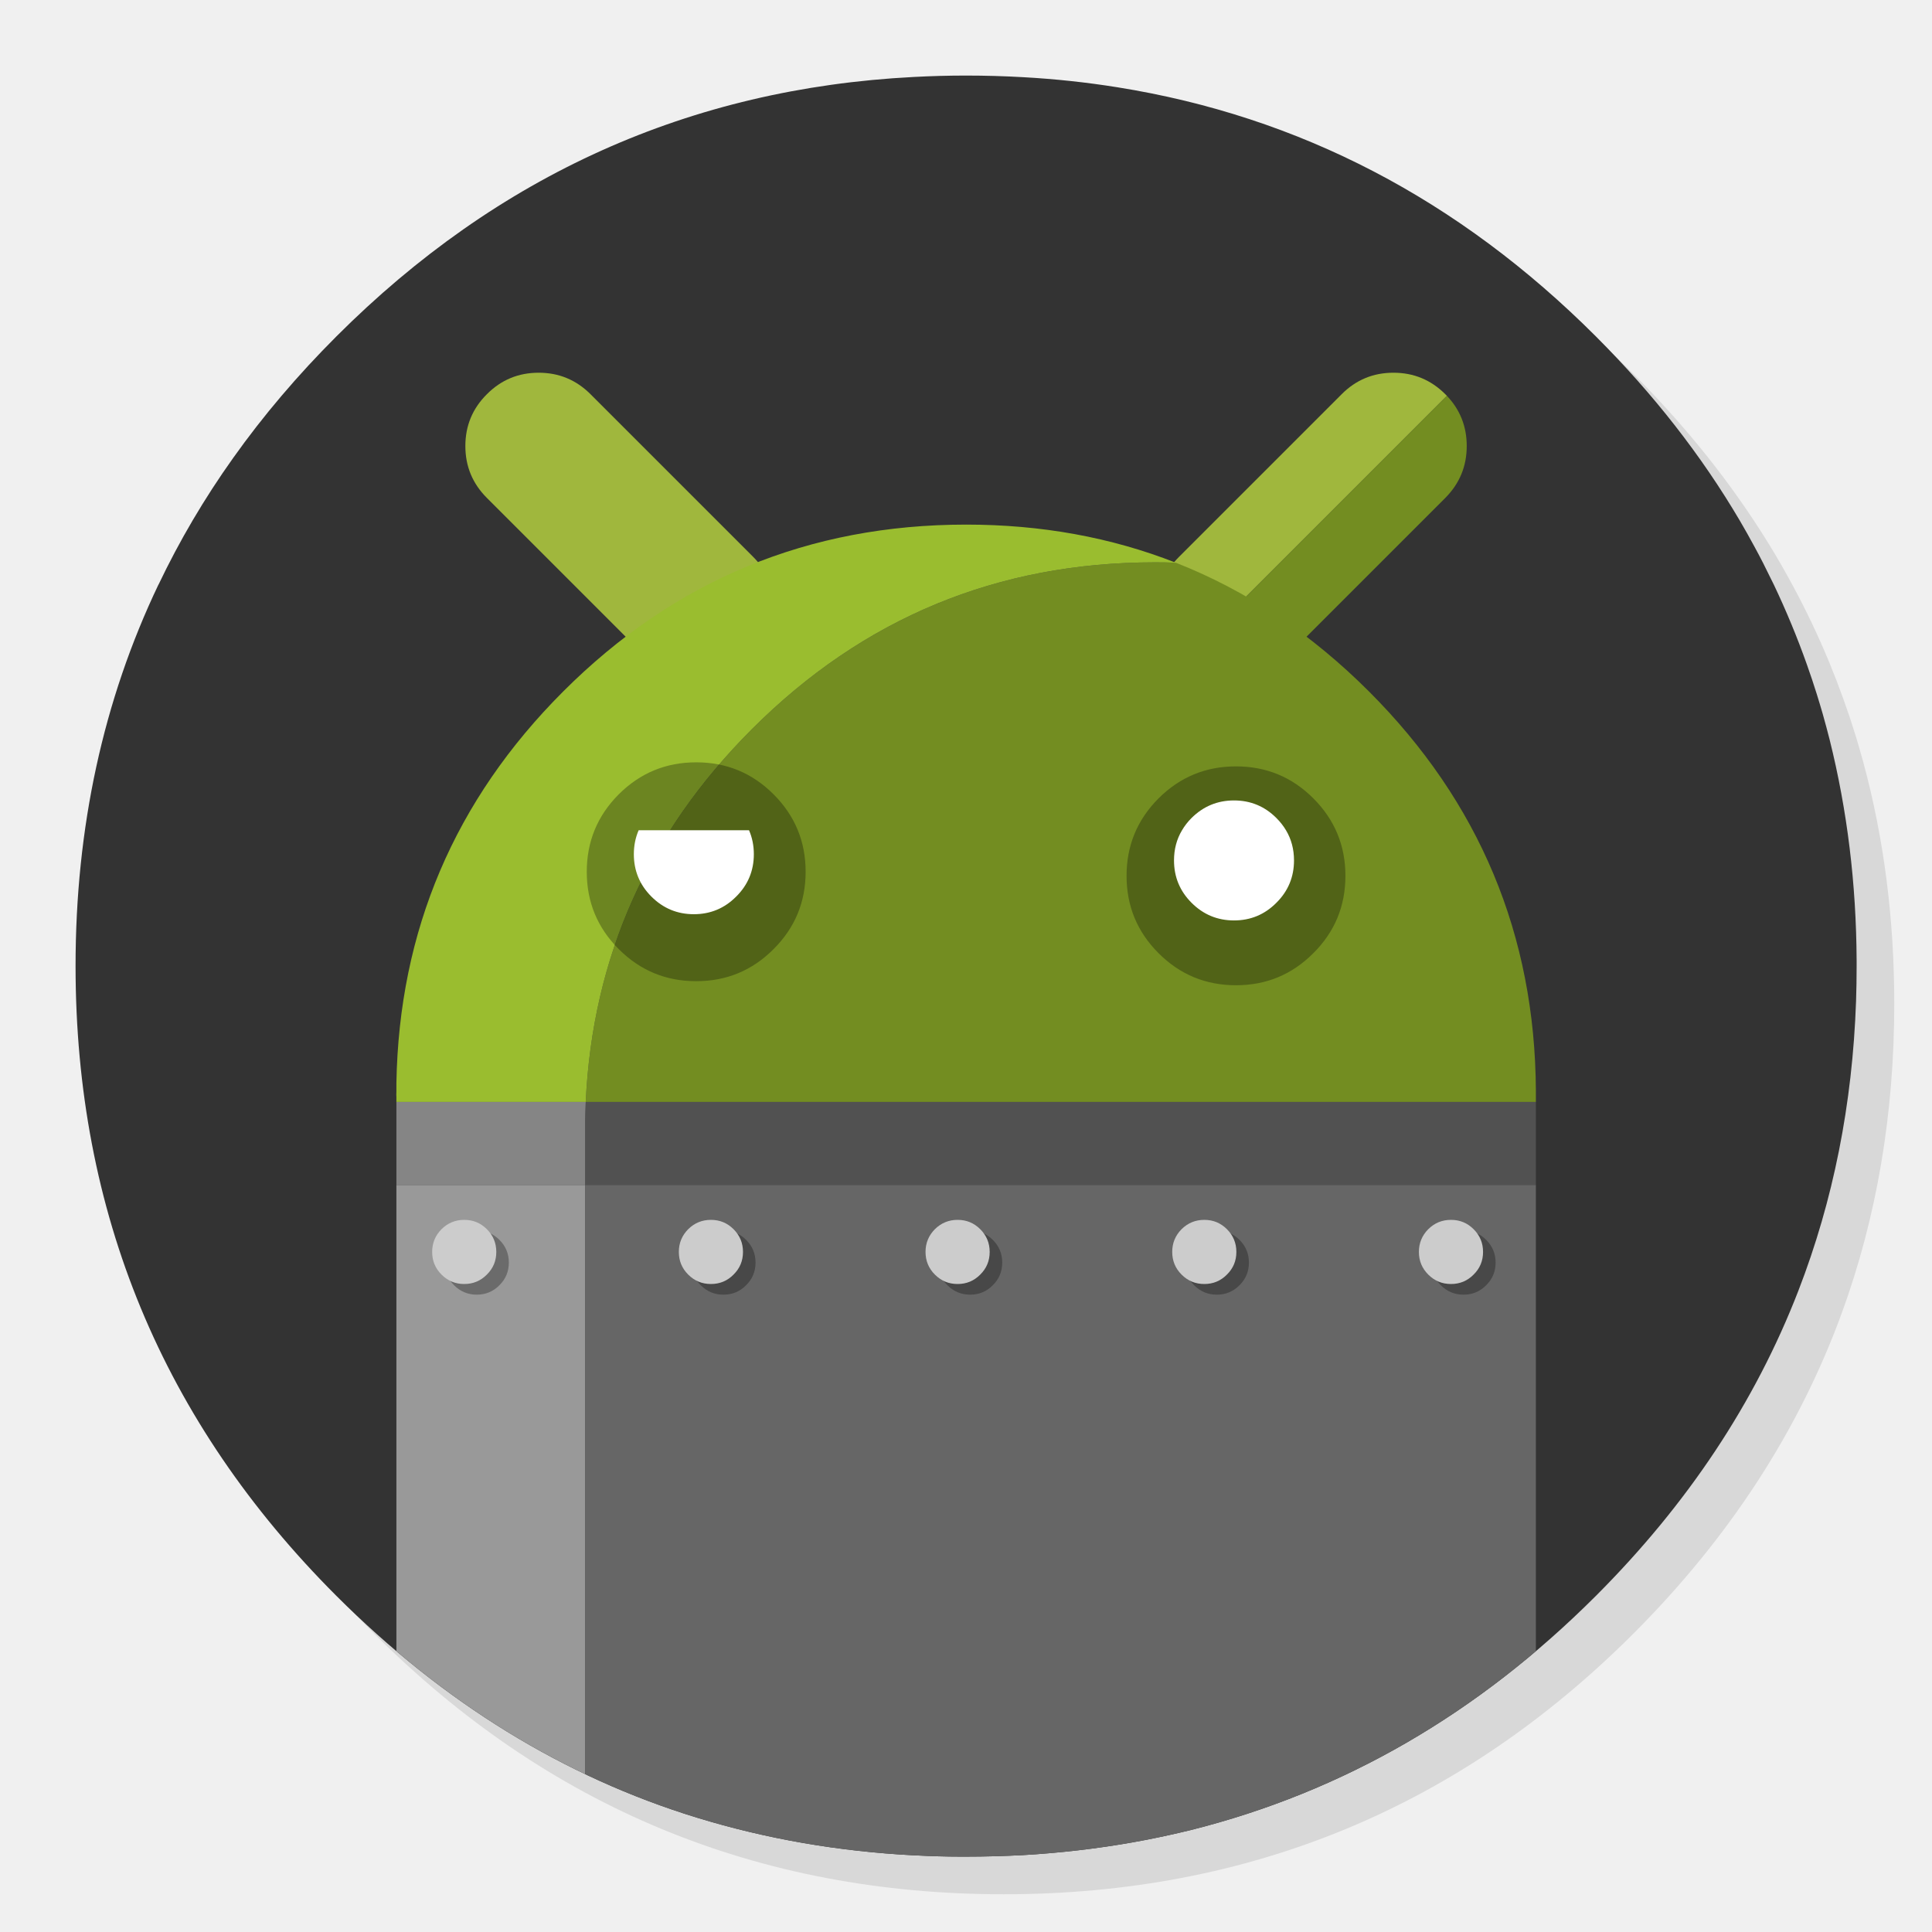
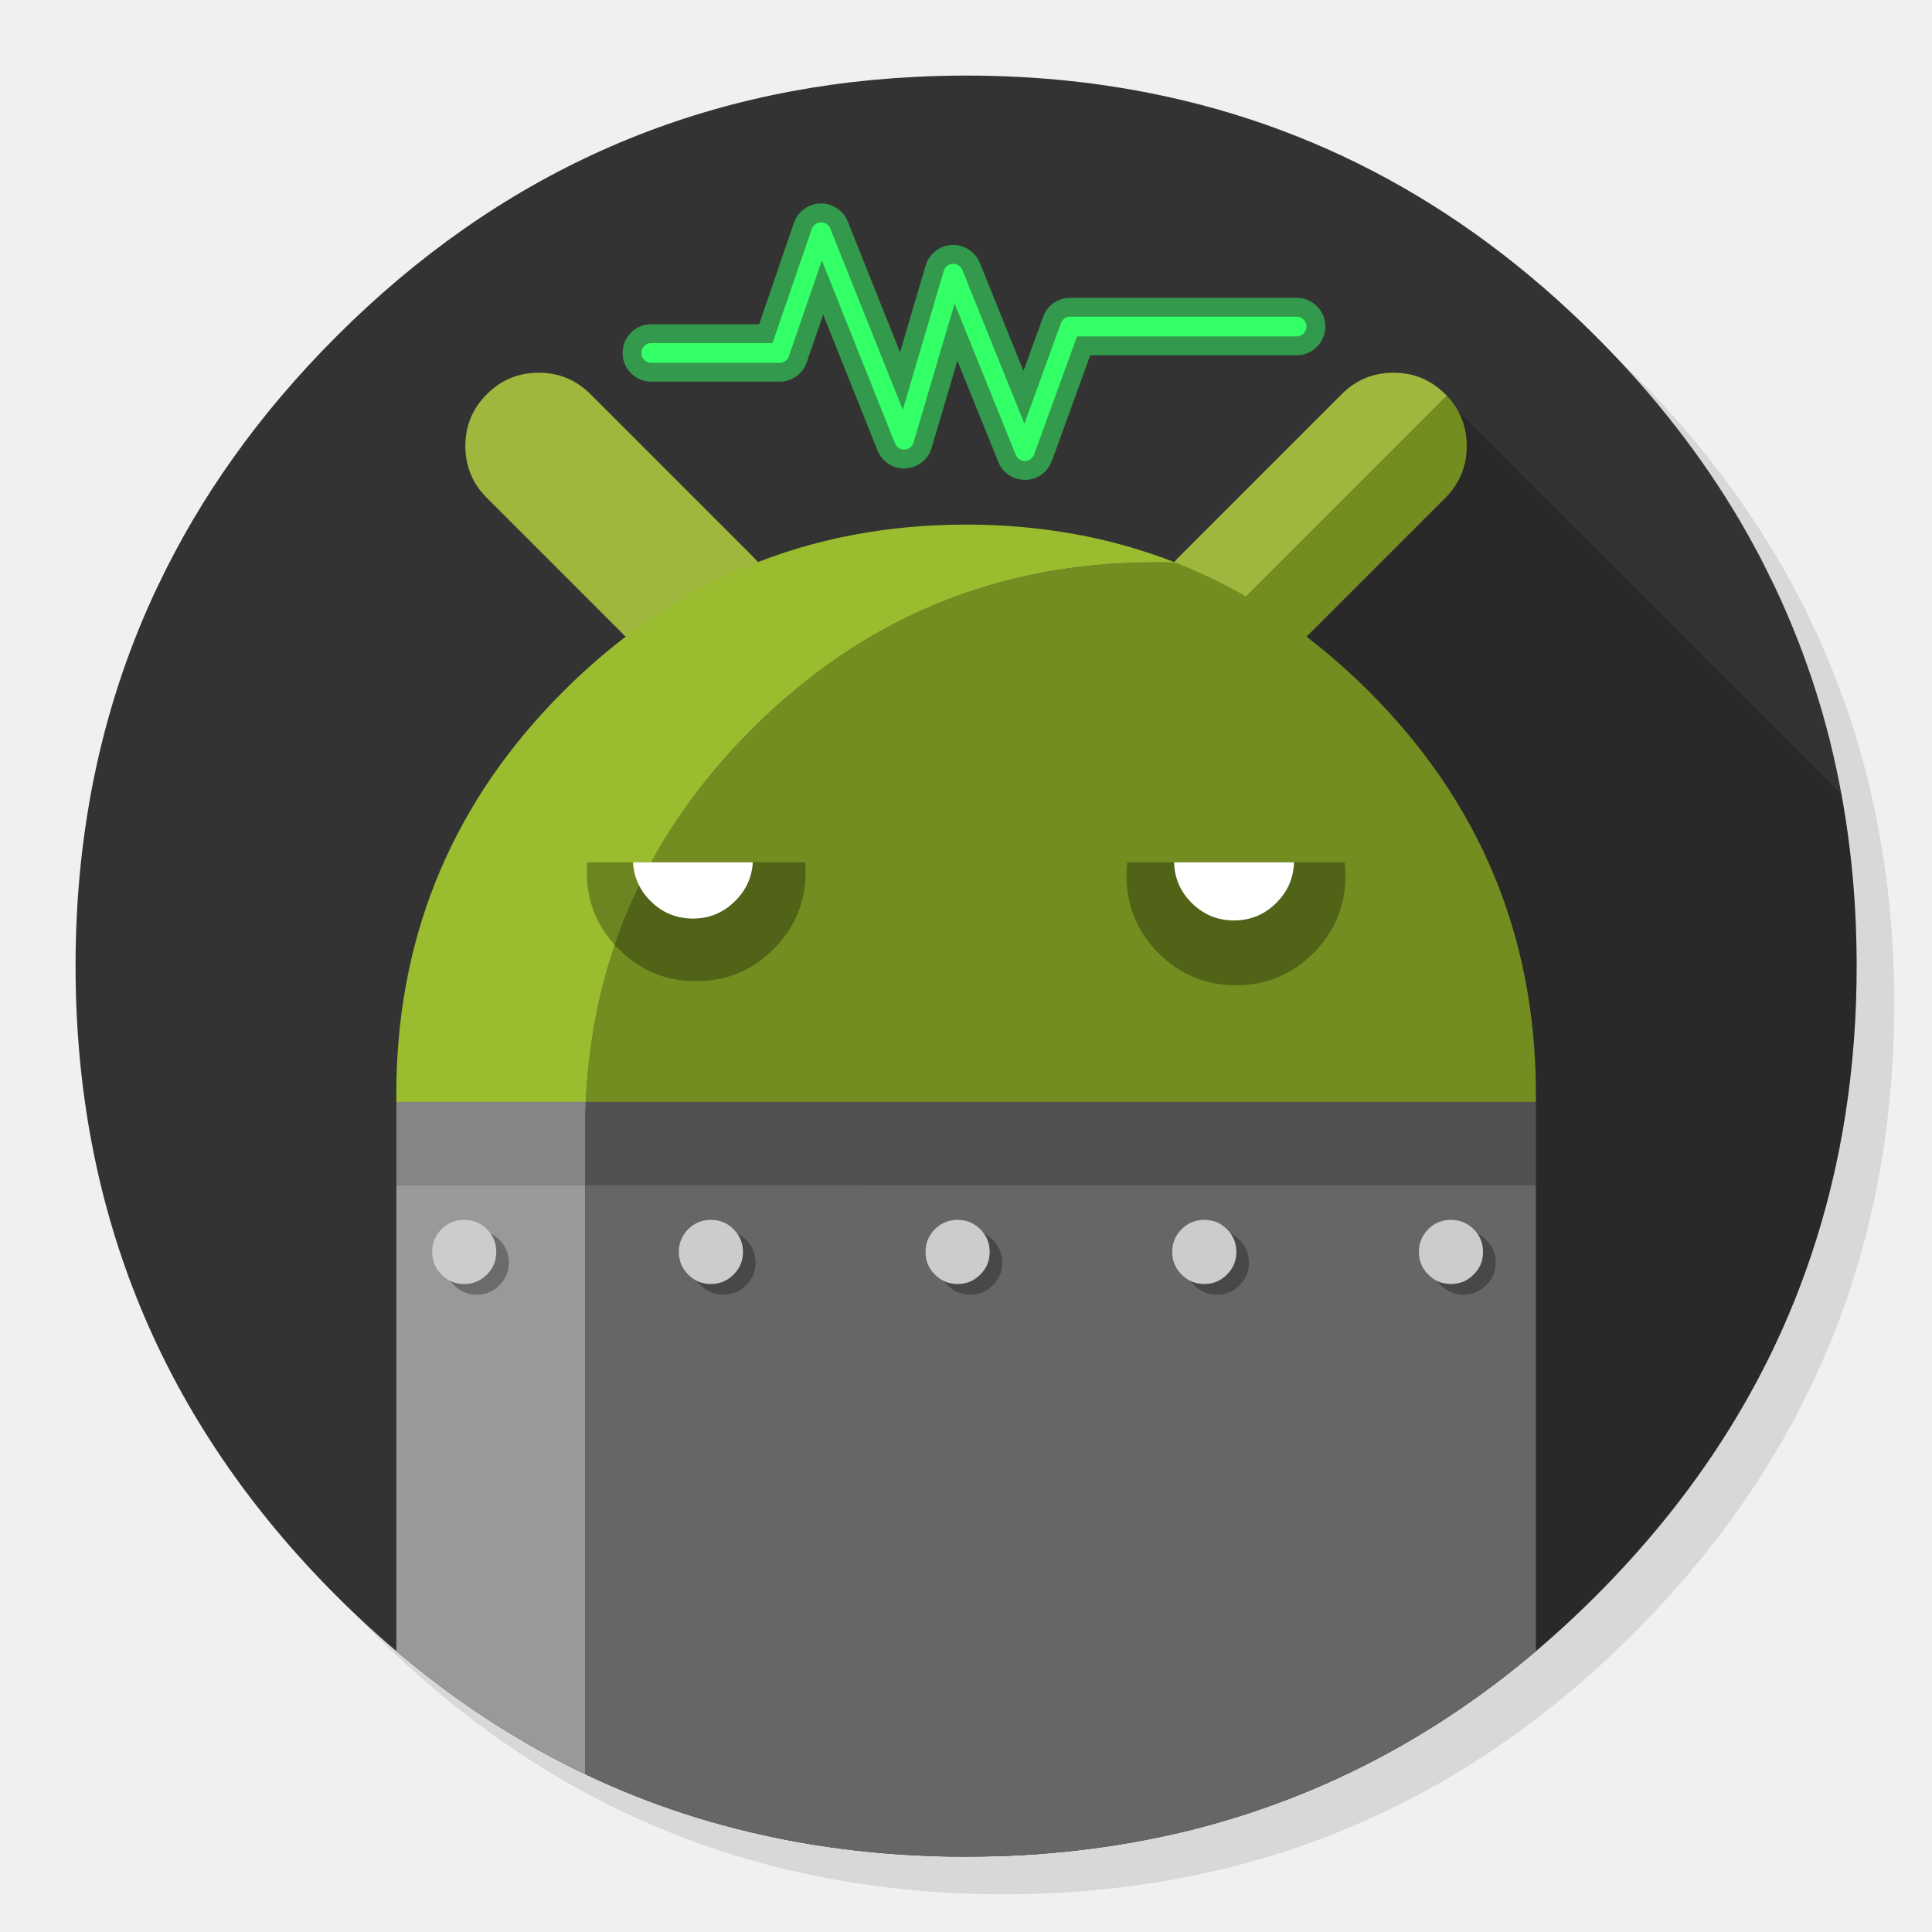
<svg xmlns="http://www.w3.org/2000/svg" id="Android-File-Transfer" image-rendering="optimizeSpeed" baseProfile="basic" version="1.1" style="background-color:#ffffff" x="0px" y="0px" width="1024px" height="1024px" viewBox="0 0 1024 1024" enable-background="new 0 0 1024 1024">
  <defs transform="matrix(1 0 0 1 0 0) " />
  <g id="shadow">
    <g id="shape">
      <path id="path" fill="#000000" fill-opacity="0.098" d="M969.65,351.3 Q961.05,330.45 950.25,310.45 C946.2,302.9 941.9,295.4 937.35,288.05 917.8,256.35 893.95,226.4 865.8,198.25 773.65,106.1 662.35,60 532,60 401.65,60 290.4,106.1 198.25,198.25 106.1,290.4 60,401.65 60,532 60,662.35 106.1,773.65 198.25,865.8 290.4,957.95 401.65,1004 532,1004 662.35,1004 773.65,957.95 865.8,865.8 916.55,815 953.35,758.4 976.15,696.05 994.7,645.2 1004,590.55 1004,532 1004,487.1 998.55,444.45 987.6,404.05 986.35,399.5 985.05,394.95 983.7,390.45 979.6,377.15 974.9,364.1 969.65,351.3z" />
    </g>
  </g>
  <g id="bg">
    <g id="shape2">
      <path id="path1" fill="#333333" fill-opacity="1" d="M929.85,289.65 C927.5,285.3 924.9,280.65 922.2,276.05 901.9,241.55 876.4,208.85 845.85,178.3 773.25,105.7 688.7,61.65 592.2,46.25 575.95,43.65 559.4,41.85 542.15,40.9 532.45,40.35 522.3,40.05 512.05,40.05 502.7,40.05 493.45,40.3 484.15,40.8 365.8,46.9 263.85,92.75 178.3,178.3 157.8,198.8 139.55,220.25 123.6,242.7 108.25,264.25 95.05,286.7 84,309.9 L83.975,309.875 Q40.05,401.873 40.05,512.05 C40.05,642.4 86.15,753.7 178.3,845.85 235,902.5 298.85,941.75 369.4,963.4 406.15,974.65 444.2,981.25 484.15,983.35 484.3,983.35 484.4,983.35 484.55,983.35 493.05,983.8 501.15,984.05 509.05,984.05 510.25,984.05 511.15,984.05 512.05,984.05 522.35,984.05 532.55,983.75 542.15,983.25 544.65,983.1 546.9,982.95 549.1,982.8 569.3,981.35 589,978.75 607.8,975.1 615.75,973.55 623.6,971.8 631.2,969.95 712,949.65 783.35,908.35 845.85,845.85 894.45,797.25 930.25,743.35 953.2,684.05 971.65,636.4 981.85,585.25 983.75,530.55 983.95,524.5 984.05,518.3 984.05,512.05 984.05,511.4 984.05,510.7 984.05,510.05 984.05,509.7 984.05,509.4 984.05,509.05 983.85,468.4 979.1,429.55 969.75,392.05 968.65,387.7 967.4,383.05 966.1,378.45 965.1,375.05 964.1,371.6 962.95,367.95 961.35,362.8 959.55,357.45 957.65,352.1 952.6,337.85 946.8,323.85 940.2,309.95 938.35,306.15 936.45,302.3 934.5,298.45 933.05,295.6 931.55,292.75 929.85,289.65z" />
    </g>
  </g>
+   <g id="bg1">
+     <g id="shape4">
+       <path id="path2" fill="#000000" fill-opacity="0.2" d="M984.05,510.05 C984.05,509.7 984.05,509.4 984.05,509.05 983.9,478.9 981.25,449.7 976.05,421.05 L976.025,421.025 L766.05,211.05 250.375,905.875 L250.4,905.9 C287.85,931.4 327.45,950.5 369.4,963.4 406.15,974.65 444.2,981.25 484.15,983.35 484.3,983.35 484.4,983.35 484.55,983.35 493.05,983.8 501.15,984.05 509.05,984.05 Q510.55,984.05 512.05,984.05 C522.35,984.05 532.55,983.75 542.15,983.25 544.65,983.1 546.9,982.95 549.1,982.8 569.3,981.35 589,978.75 607.8,975.1 615.75,973.55 623.6,971.8 631.2,969.95 712,949.65 783.35,908.35 845.85,845.85 894.45,797.25 930.25,743.35 953.2,684.05 971.65,636.4 981.85,585.25 983.75,530.55 983.95,524.5 984.05,518.3 984.05,512.05 984.05,511.4 984.05,510.7 984.05,510.05z" />
+     </g>
+   </g>
  <g id="Calque.__2015">
    <g id="Symbole.__2038_1" overflow="visible">
-       <g id="Calque.__2022">
-         <g id="shape48">
-           <path id="path37" fill="#A0B73D" fill-opacity="1" d="M738.55,197.55 Q722.45,197.55 711.1,208.95 L625,295.05 C617.4,302.6 613.6,311.75 613.6,322.5 613.6,333.25 617.4,342.4 625,350 625.3,350.3 625.6,350.6 625.85,350.85 L766.9,209.8 C766.65,209.55 766.35,209.25 766.05,208.95 758.45,201.35 749.3,197.55 738.55,197.55z M246.65,236.4 C246.65,247.15 250.45,256.3 258.05,263.9 L344.15,350 C351.7,357.55 360.85,361.35 371.6,361.35 382.35,361.35 391.5,357.55 399.1,350 406.65,342.4 410.45,333.25 410.45,322.5 410.45,311.75 406.65,302.6 399.1,295.05 L313,208.95 C305.4,201.35 296.25,197.55 285.5,197.55 274.75,197.55 265.6,201.35 258.05,208.95 250.45,216.5 246.65,225.65 246.65,236.4z" />
-           <path id="path38" fill="#738D21" fill-opacity="1" d="M766.05,263.9 C773.6,256.3 777.4,247.15 777.4,236.4 777.4,226.05 773.9,217.2 766.9,209.8 L625.85,350.85 C633.25,357.85 642.1,361.35 652.45,361.35 663.2,361.35 672.35,357.55 679.95,350 L766.05,263.9z" />
+       <g id="Calque.__2024">
+         <g id="shape54">
+           <path id="path40" fill="#A0B73D" fill-opacity="1" d="M738.55,197.55 Q722.45,197.55 711.1,208.95 L625,295.05 C617.4,302.6 613.6,311.75 613.6,322.5 613.6,333.25 617.4,342.4 625,350 625.3,350.3 625.6,350.6 625.85,350.85 L766.9,209.8 C766.65,209.55 766.35,209.25 766.05,208.95 758.45,201.35 749.3,197.55 738.55,197.55z M246.65,236.4 C246.65,247.15 250.45,256.3 258.05,263.9 L344.15,350 C351.7,357.55 360.85,361.35 371.6,361.35 382.35,361.35 391.5,357.55 399.1,350 406.65,342.4 410.45,333.25 410.45,322.5 410.45,311.75 406.65,302.6 399.1,295.05 L313,208.95 C305.4,201.35 296.25,197.55 285.5,197.55 274.75,197.55 265.6,201.35 258.05,208.95 250.45,216.5 246.65,225.65 246.65,236.4z" />
+           <path id="path41" fill="#738D21" fill-opacity="1" d="M766.05,263.9 C773.6,256.3 777.4,247.15 777.4,236.4 777.4,226.05 773.9,217.2 766.9,209.8 L625.85,350.85 C633.25,357.85 642.1,361.35 652.45,361.35 663.2,361.35 672.35,357.55 679.95,350 L766.05,263.9z" />
        </g>
      </g>
    </g>
  </g>
-   <mask id="bg1">
+   <mask id="bg2">
    <g id="g">
-       <g id="shape12">
-         <path id="path8" fill="#FFFFFF" fill-opacity="1" d="M929.85,289.65 C927.5,285.3 924.9,280.65 922.2,276.05 901.9,241.55 876.4,208.85 845.85,178.3 773.25,105.7 688.7,61.65 592.2,46.25 575.95,43.65 559.4,41.85 542.15,40.9 532.45,40.35 522.3,40.05 512.05,40.05 502.7,40.05 493.45,40.3 484.15,40.8 365.8,46.9 263.85,92.75 178.3,178.3 157.8,198.8 139.55,220.25 123.6,242.7 108.25,264.25 95.05,286.7 84,309.9 L83.975,309.875 Q40.05,401.873 40.05,512.05 C40.05,642.4 86.15,753.7 178.3,845.85 235,902.5 298.85,941.75 369.4,963.4 406.15,974.65 444.2,981.25 484.15,983.35 484.3,983.35 484.4,983.35 484.55,983.35 493.05,983.8 501.15,984.05 509.05,984.05 510.25,984.05 511.15,984.05 512.05,984.05 522.35,984.05 532.55,983.75 542.15,983.25 544.65,983.1 546.9,982.95 549.1,982.8 569.3,981.35 589,978.75 607.8,975.1 615.75,973.55 623.6,971.8 631.2,969.95 712,949.65 783.35,908.35 845.85,845.85 894.45,797.25 930.25,743.35 953.2,684.05 971.65,636.4 981.85,585.25 983.75,530.55 983.95,524.5 984.05,518.3 984.05,512.05 984.05,511.4 984.05,510.7 984.05,510.05 984.05,509.7 984.05,509.4 984.05,509.05 983.85,468.4 979.1,429.55 969.75,392.05 968.65,387.7 967.4,383.05 966.1,378.45 965.1,375.05 964.1,371.6 962.95,367.95 961.35,362.8 959.55,357.45 957.65,352.1 952.6,337.85 946.8,323.85 940.2,309.95 938.35,306.15 936.45,302.3 934.5,298.45 933.05,295.6 931.55,292.75 929.85,289.65z" />
+       <g id="shape14">
+         <path id="path9" fill="#FFFFFF" fill-opacity="1" d="M929.85,289.65 C927.5,285.3 924.9,280.65 922.2,276.05 901.9,241.55 876.4,208.85 845.85,178.3 773.25,105.7 688.7,61.65 592.2,46.25 575.95,43.65 559.4,41.85 542.15,40.9 532.45,40.35 522.3,40.05 512.05,40.05 502.7,40.05 493.45,40.3 484.15,40.8 365.8,46.9 263.85,92.75 178.3,178.3 157.8,198.8 139.55,220.25 123.6,242.7 108.25,264.25 95.05,286.7 84,309.9 L83.975,309.875 Q40.05,401.873 40.05,512.05 C40.05,642.4 86.15,753.7 178.3,845.85 235,902.5 298.85,941.75 369.4,963.4 406.15,974.65 444.2,981.25 484.15,983.35 484.3,983.35 484.4,983.35 484.55,983.35 493.05,983.8 501.15,984.05 509.05,984.05 510.25,984.05 511.15,984.05 512.05,984.05 522.35,984.05 532.55,983.75 542.15,983.25 544.65,983.1 546.9,982.95 549.1,982.8 569.3,981.35 589,978.75 607.8,975.1 615.75,973.55 623.6,971.8 631.2,969.95 712,949.65 783.35,908.35 845.85,845.85 894.45,797.25 930.25,743.35 953.2,684.05 971.65,636.4 981.85,585.25 983.75,530.55 983.95,524.5 984.05,518.3 984.05,512.05 984.05,511.4 984.05,510.7 984.05,510.05 984.05,509.7 984.05,509.4 984.05,509.05 983.85,468.4 979.1,429.55 969.75,392.05 968.65,387.7 967.4,383.05 966.1,378.45 965.1,375.05 964.1,371.6 962.95,367.95 961.35,362.8 959.55,357.45 957.65,352.1 952.6,337.85 946.8,323.85 940.2,309.95 938.35,306.15 936.45,302.3 934.5,298.45 933.05,295.6 931.55,292.75 929.85,289.65z" />
      </g>
    </g>
  </mask>
-   <g id="masked" mask="url(#bg1)">
+   <g id="masked" mask="url(#bg2)">
    <g id="Calque.__2016">
-       <g id="shape4">
-         <path id="path2" fill="#738D21" fill-opacity="1" d="M814.05,584.05 L814.05,578.05 C813.6,495.5 784.1,425 725.6,366.5 694.8,335.7 660.65,312.95 623.2,298.25 619.5,298.1 615.8,298.05 612.05,298.05 528.65,298.05 457.45,327.55 398.5,386.5 343.35,441.65 314,507.5 310.45,584.05 L814.05,584.05z" />
-         <path id="path3" fill="#515151" fill-opacity="1" d="M814.05,628.05 L814.05,584.05 310.45,584.05 C310.3,587.35 310.15,590.7 310.1,594.05 L310.1,628.05 814.05,628.05z" />
-         <path id="path4" fill="#9ABD2F" fill-opacity="1" d="M612.05,298.05 C615.8,298.05 619.5,298.1 623.2,298.25 588.95,284.8 551.9,278.05 512.05,278.05 428.65,278.05 357.45,307.55 298.5,366.5 240.95,424.05 211.5,493.2 210.1,574.05 L210.1,578.55 C210.05,579.05 210.05,579.55 210.05,580.05 210.05,580.55 210.05,581.05 210.1,581.55 L210.1,584.05 310.45,584.05 C314,507.5 343.35,441.65 398.5,386.5 457.45,327.55 528.65,298.05 612.05,298.05z" />
-         <path id="path5" fill="#858585" fill-opacity="1" d="M310.45,584.05 L210.1,584.05 210.1,628.05 310.1,628.05 310.1,594.05 C310.15,590.7 310.3,587.35 310.45,584.05z" />
-         <path id="path6" fill="#999999" fill-opacity="1" d="M310.1,628.05 L210.1,628.05 210.1,1054.05 310.1,1054.05 310.1,628.05z" />
-         <path id="path7" fill="#666666" fill-opacity="1" d="M814.05,628.05 L310.1,628.05 310.1,1054.05 814.05,1054.05 814.05,628.05z" />
+       <g id="shape6">
+         <path id="path3" fill="#738D21" fill-opacity="1" d="M814.05,584.05 L814.05,578.05 C813.6,495.5 784.1,425 725.6,366.5 694.8,335.7 660.65,312.95 623.2,298.25 619.5,298.1 615.8,298.05 612.05,298.05 528.65,298.05 457.45,327.55 398.5,386.5 343.35,441.65 314,507.5 310.45,584.05 L814.05,584.05z" />
+         <path id="path4" fill="#515151" fill-opacity="1" d="M814.05,628.05 L814.05,584.05 310.45,584.05 C310.3,587.35 310.15,590.7 310.1,594.05 L310.1,628.05 814.05,628.05z" />
+         <path id="path5" fill="#9ABD2F" fill-opacity="1" d="M612.05,298.05 C615.8,298.05 619.5,298.1 623.2,298.25 588.95,284.8 551.9,278.05 512.05,278.05 428.65,278.05 357.45,307.55 298.5,366.5 240.95,424.05 211.5,493.2 210.1,574.05 L210.1,578.55 C210.05,579.05 210.05,579.55 210.05,580.05 210.05,580.55 210.05,581.05 210.1,581.55 L210.1,584.05 310.45,584.05 C314,507.5 343.35,441.65 398.5,386.5 457.45,327.55 528.65,298.05 612.05,298.05z" />
+         <path id="path6" fill="#858585" fill-opacity="1" d="M310.45,584.05 L210.1,584.05 210.1,628.05 310.1,628.05 310.1,594.05 C310.15,590.7 310.3,587.35 310.45,584.05z" />
+         <path id="path7" fill="#999999" fill-opacity="1" d="M310.1,628.05 L210.1,628.05 210.1,1054.05 310.1,1054.05 310.1,628.05z" />
+         <path id="path8" fill="#666666" fill-opacity="1" d="M814.05,628.05 L310.1,628.05 310.1,1054.05 814.05,1054.05 814.05,628.05z" />
      </g>
    </g>
  </g>
  <g id="Calque.__2017">
-     <g id="shape14">
-       <path id="path9" fill="#000000" fill-opacity="0.298" d="M713.1,464.2 Q713.1,440.15 696.1,423.15 C684.8,411.85 671.15,406.2 655.1,406.2 639.05,406.2 625.4,411.85 614.05,423.15 602.75,434.5 597.1,448.15 597.1,464.2 597.1,480.25 602.75,493.9 614.05,505.2 625.4,516.55 639.05,522.2 655.1,522.2 671.15,522.2 684.8,516.55 696.1,505.2 707.45,493.9 713.1,480.25 713.1,464.2z M427,462.05 C427,446 421.35,432.35 410,421 398.7,409.7 385.05,404.05 369,404.05 352.95,404.05 339.3,409.7 327.95,421 316.65,432.35 311,446 311,462.05 311,478.1 316.65,491.75 327.95,503.05 339.3,514.4 352.95,520.05 369,520.05 385.05,520.05 398.7,514.4 410,503.05 421.35,491.75 427,478.1 427,462.05z" />
+     <g id="shape16">
+       <path id="path10" fill="#000000" fill-opacity="0.298" d="M713.1,464.2 Q713.1,460.544 712.7,457.05 L597.5,457.05 C597.2,459.65 597.1,461.9 597.1,464.2 597.1,480.25 602.75,493.9 614.05,505.2 625.4,516.55 639.05,522.2 655.1,522.2 671.15,522.2 684.8,516.55 696.1,505.2 707.45,493.9 713.1,480.25 713.1,464.2z M311.2,457.05 C311.05,458.95 311,460.5 311,462.05 311,478.1 316.65,491.75 327.95,503.05 339.3,514.4 352.95,520.05 369,520.05 385.05,520.05 398.7,514.4 410,503.05 421.35,491.75 427,478.1 427,462.05 427,460.4 426.95,458.8 426.8,457.05 L311.2,457.05z" />
    </g>
  </g>
  <g id="Calque.__2018">
-     <g id="shape18">
-       <path id="path12" fill="#FFFFFF" fill-opacity="1" d="M681.6,440.05 Q679.548,436.598 676.5,433.55 C670.3,427.35 662.8,424.25 654.05,424.25 645.3,424.25 637.8,427.35 631.55,433.55 629.5,435.6 627.85,437.75 626.5,440.05 623.65,444.8 622.25,450.15 622.25,456.05 622.25,464.8 625.35,472.3 631.55,478.5 637.8,484.75 645.3,487.85 654.05,487.85 662.8,487.85 670.3,484.75 676.5,478.5 682.75,472.3 685.85,464.8 685.85,456.05 685.85,450.15 684.45,444.8 681.6,440.05z M335.95,452.75 C335.95,461.5 339.05,469 345.25,475.2 351.5,481.45 359,484.55 367.75,484.55 376.5,484.55 384,481.45 390.2,475.2 396.45,469 399.55,461.5 399.55,452.75 399.55,448.2 398.7,443.95 397,440.05 L338.5,440.05 C336.8,443.95 335.95,448.2 335.95,452.75z" />
+     <g id="shape20">
+       <path id="path13" fill="#33FF66" fill-opacity="0.498" d="M698,183.8 Q702.4,179.35 702.45,173.1 L702.45,173.05 C702.4,168.85 700.95,165.25 698,162.3 L697.95,162.3 C695,159.35 691.4,157.85 687.2,157.85 L567.2,157.85 C564,157.85 561.1,158.75 558.45,160.6 L558.4,160.65 C555.8,162.5 553.95,164.9 552.9,167.9 L552.9,167.85 542.45,196.6 519.35,139.35 519.3,139.3 C518.1,136.35 516.15,134 513.4,132.25 L513.45,132.25 C510.7,130.5 507.7,129.7 504.5,129.85 L504.45,129.85 C501.2,130 498.35,131.1 495.8,133.1 493.25,135.1 491.5,137.65 490.6,140.75 L477.05,186.7 449.35,117.4 C448.15,114.45 446.2,112.1 443.55,110.35 L443.6,110.4 C440.95,108.6 438,107.75 434.85,107.85 L434.8,107.85 C431.65,107.9 428.8,108.9 426.25,110.75 426.2,110.75 426.2,110.75 426.2,110.8 423.65,112.65 421.9,115.05 420.85,118 L420.8,118.1 402.35,171.85 345.2,171.85 C341,171.85 337.4,173.35 334.45,176.3 331.5,179.25 330,182.85 330,187.05 L330,187.1 C330,191.25 331.5,194.85 334.45,197.8 L334.45,197.85 C337.4,200.8 341,202.25 345.2,202.3 L413.2,202.3 C416.45,202.3 419.4,201.35 422.05,199.45 L422.1,199.45 C424.75,197.55 426.55,195.05 427.6,192 L436.3,166.75 465.1,238.75 C466.3,241.75 468.25,244.1 470.95,245.85 L471,245.9 C473.7,247.65 476.65,248.45 479.9,248.3 L479.95,248.25 C483.2,248.1 486.1,247 488.65,245 491.2,243 492.9,240.45 493.8,237.35 L507.45,191.25 529.1,244.8 529.1,244.85 C530.25,247.7 532.15,250.05 534.8,251.8 537.45,253.55 540.35,254.4 543.5,254.35 546.65,254.3 549.5,253.35 552.1,251.5 L552.15,251.45 C554.65,249.6 556.45,247.2 557.5,244.3 557.5,244.25 557.5,244.25 557.55,244.25 L577.85,188.3 687.2,188.3 C691.4,188.25 695,186.8 697.95,183.85 L698,183.8z" />
    </g>
  </g>
  <g id="Calque.__2019">
    <g id="shape22">
-       <path id="path15" fill="#000000" fill-opacity="0.298" d="M763.65,657.15 Q758.7,662.15 758.7,669.2 C758.7,673.9 760.35,677.9 763.65,681.2 767,684.55 771,686.2 775.7,686.2 780.4,686.2 784.4,684.55 787.7,681.2 791.05,677.9 792.7,673.9 792.7,669.2 792.7,664.5 791.05,660.5 787.7,657.15 784.4,653.85 780.4,652.2 775.7,652.2 771,652.2 767,653.85 763.65,657.15z M661.95,669.2 C661.95,664.5 660.3,660.5 656.95,657.15 653.65,653.85 649.65,652.2 644.95,652.2 640.25,652.2 636.25,653.85 632.9,657.15 629.6,660.5 627.95,664.5 627.95,669.2 627.95,673.9 629.6,677.9 632.9,681.2 636.25,684.55 640.25,686.2 644.95,686.2 649.65,686.2 653.65,684.55 656.95,681.2 660.3,677.9 661.95,673.9 661.95,669.2z M252.7,686.2 C257.4,686.2 261.4,684.55 264.7,681.2 268.05,677.9 269.7,673.9 269.7,669.2 269.7,664.5 268.05,660.5 264.7,657.15 261.4,653.85 257.4,652.2 252.7,652.2 248,652.2 244,653.85 240.65,657.15 237.35,660.5 235.7,664.5 235.7,669.2 235.7,673.9 237.35,677.9 240.65,681.2 244,684.55 248,686.2 252.7,686.2z M371.4,657.15 C368.1,660.5 366.45,664.5 366.45,669.2 366.45,673.9 368.1,677.9 371.4,681.2 374.75,684.55 378.75,686.2 383.45,686.2 388.15,686.2 392.15,684.55 395.45,681.2 398.8,677.9 400.45,673.9 400.45,669.2 400.45,664.5 398.8,660.5 395.45,657.15 392.15,653.85 388.15,652.2 383.45,652.2 378.75,652.2 374.75,653.85 371.4,657.15z M514.2,652.2 C509.5,652.2 505.5,653.85 502.15,657.15 498.85,660.5 497.2,664.5 497.2,669.2 497.2,673.9 498.85,677.9 502.15,681.2 505.5,684.55 509.5,686.2 514.2,686.2 518.9,686.2 522.9,684.55 526.2,681.2 529.55,677.9 531.2,673.9 531.2,669.2 531.2,664.5 529.55,660.5 526.2,657.15 522.9,653.85 518.9,652.2 514.2,652.2z" />
+       <path id="path14" fill="#33FF66" fill-opacity="1" d="M690.9,176.75 C691.95,175.7 692.45,174.5 692.45,173.05 692.45,171.6 691.95,170.4 690.9,169.35 689.85,168.3 688.65,167.8 687.2,167.85 L567.2,167.85 C566.1,167.8 565.1,168.15 564.2,168.8 563.3,169.45 562.65,170.25 562.3,171.3 L542.95,224.55 510.05,143.1 C509.6,142.05 508.95,141.25 508,140.65 507.05,140.05 506.05,139.8 504.95,139.85 503.85,139.9 502.85,140.25 502,140.95 501.1,141.65 500.5,142.55 500.2,143.6 L478.5,217.15 440.05,121.1 C439.65,120.1 439,119.3 438.1,118.7 437.15,118.1 436.15,117.8 435.1,117.85 434,117.85 433,118.2 432.15,118.85 431.25,119.5 430.6,120.3 430.25,121.35 L409.45,181.85 345.2,181.85 C343.75,181.8 342.55,182.3 341.5,183.35 340.45,184.4 339.95,185.6 340,187.05 339.95,188.5 340.45,189.7 341.5,190.75 342.55,191.8 343.75,192.3 345.2,192.3 L413.2,192.3 C414.35,192.3 415.35,191.95 416.25,191.3 417.15,190.65 417.8,189.8 418.15,188.75 L435.6,138.05 474.35,235 C474.8,236.05 475.45,236.85 476.4,237.45 477.35,238.05 478.35,238.35 479.45,238.3 480.55,238.25 481.55,237.85 482.45,237.15 483.3,236.45 483.9,235.6 484.2,234.55 L505.95,160.9 538.35,241.05 C538.75,242.05 539.4,242.85 540.35,243.45 541.25,244.05 542.25,244.35 543.3,244.35 544.4,244.3 545.4,244 546.25,243.35 547.1,242.7 547.75,241.9 548.1,240.9 L570.85,178.3 687.2,178.3 Q689.35,178.3 690.9,176.75z" />
    </g>
  </g>
  <g id="Calque.__2020">
-     <g id="shape32">
-       <path id="path24" fill="#CCCCCC" fill-opacity="1" d="M769.05,646.55 Q762,646.55 757,651.5 C753.7,654.85 752.05,658.85 752.05,663.55 752.05,668.25 753.7,672.25 757,675.55 760.35,678.9 764.35,680.55 769.05,680.55 773.75,680.55 777.75,678.9 781.05,675.55 784.4,672.25 786.05,668.25 786.05,663.55 786.05,658.85 784.4,654.85 781.05,651.5 777.75,648.2 773.75,646.55 769.05,646.55z M655.3,663.55 C655.3,658.85 653.65,654.85 650.3,651.5 647,648.2 643,646.55 638.3,646.55 633.6,646.55 629.6,648.2 626.25,651.5 622.95,654.85 621.3,658.85 621.3,663.55 621.3,668.25 622.95,672.25 626.25,675.55 629.6,678.9 633.6,680.55 638.3,680.55 643,680.55 647,678.9 650.3,675.55 653.65,672.25 655.3,668.25 655.3,663.55z M246.05,680.55 C250.75,680.55 254.75,678.9 258.05,675.55 261.4,672.25 263.05,668.25 263.05,663.55 263.05,658.85 261.4,654.85 258.05,651.5 254.75,648.2 250.75,646.55 246.05,646.55 241.35,646.55 237.35,648.2 234,651.5 230.7,654.85 229.05,658.85 229.05,663.55 229.05,668.25 230.7,672.25 234,675.55 237.35,678.9 241.35,680.55 246.05,680.55z M376.8,646.55 C372.1,646.55 368.1,648.2 364.75,651.5 361.45,654.85 359.8,658.85 359.8,663.55 359.8,668.25 361.45,672.25 364.75,675.55 368.1,678.9 372.1,680.55 376.8,680.55 381.5,680.55 385.5,678.9 388.8,675.55 392.15,672.25 393.8,668.25 393.8,663.55 393.8,658.85 392.15,654.85 388.8,651.5 385.5,648.2 381.5,646.55 376.8,646.55z M524.55,663.55 C524.55,658.85 522.9,654.85 519.55,651.5 516.25,648.2 512.25,646.55 507.55,646.55 502.85,646.55 498.85,648.2 495.5,651.5 492.2,654.85 490.55,658.85 490.55,663.55 490.55,668.25 492.2,672.25 495.5,675.55 498.85,678.9 502.85,680.55 507.55,680.55 512.25,680.55 516.25,678.9 519.55,675.55 522.9,672.25 524.55,668.25 524.55,663.55z" />
+     <g id="shape24">
+       <path id="path15" fill="#FFFFFF" fill-opacity="1" d="M676.5,478.5 C682.5,472.55 685.6,465.4 685.85,457.05 L685.825,457.05 L622.275,457.05 L622.3,457.05 C622.5,465.4 625.6,472.55 631.55,478.5 637.8,484.75 645.3,487.85 654.05,487.85 Q667.2,487.85 676.5,478.5z M335.5,457.05 C335.95,464.95 339,471.75 344.75,477.5 351,483.75 358.5,486.85 367.25,486.85 376,486.85 383.5,483.75 389.7,477.5 395.45,471.75 398.55,464.95 399,457.05 L335.5,457.05z" />
+     </g>
+   </g>
+   <g id="Calque.__2021">
+     <g id="shape28">
+       <path id="path18" fill="#000000" fill-opacity="0.298" d="M763.65,657.15 Q758.7,662.15 758.7,669.2 C758.7,673.9 760.35,677.9 763.65,681.2 767,684.55 771,686.2 775.7,686.2 780.4,686.2 784.4,684.55 787.7,681.2 791.05,677.9 792.7,673.9 792.7,669.2 792.7,664.5 791.05,660.5 787.7,657.15 784.4,653.85 780.4,652.2 775.7,652.2 771,652.2 767,653.85 763.65,657.15z M661.95,669.2 C661.95,664.5 660.3,660.5 656.95,657.15 653.65,653.85 649.65,652.2 644.95,652.2 640.25,652.2 636.25,653.85 632.9,657.15 629.6,660.5 627.95,664.5 627.95,669.2 627.95,673.9 629.6,677.9 632.9,681.2 636.25,684.55 640.25,686.2 644.95,686.2 649.65,686.2 653.65,684.55 656.95,681.2 660.3,677.9 661.95,673.9 661.95,669.2z M252.7,686.2 C257.4,686.2 261.4,684.55 264.7,681.2 268.05,677.9 269.7,673.9 269.7,669.2 269.7,664.5 268.05,660.5 264.7,657.15 261.4,653.85 257.4,652.2 252.7,652.2 248,652.2 244,653.85 240.65,657.15 237.35,660.5 235.7,664.5 235.7,669.2 235.7,673.9 237.35,677.9 240.65,681.2 244,684.55 248,686.2 252.7,686.2z M371.4,657.15 C368.1,660.5 366.45,664.5 366.45,669.2 366.45,673.9 368.1,677.9 371.4,681.2 374.75,684.55 378.75,686.2 383.45,686.2 388.15,686.2 392.15,684.55 395.45,681.2 398.8,677.9 400.45,673.9 400.45,669.2 400.45,664.5 398.8,660.5 395.45,657.15 392.15,653.85 388.15,652.2 383.45,652.2 378.75,652.2 374.75,653.85 371.4,657.15z M514.2,652.2 C509.5,652.2 505.5,653.85 502.15,657.15 498.85,660.5 497.2,664.5 497.2,669.2 497.2,673.9 498.85,677.9 502.15,681.2 505.5,684.55 509.5,686.2 514.2,686.2 518.9,686.2 522.9,684.55 526.2,681.2 529.55,677.9 531.2,673.9 531.2,669.2 531.2,664.5 529.55,660.5 526.2,657.15 522.9,653.85 518.9,652.2 514.2,652.2z" />
+     </g>
+   </g>
+   <g id="Calque.__2022">
+     <g id="shape38">
+       <path id="path27" fill="#CCCCCC" fill-opacity="1" d="M769.05,646.55 Q762,646.55 757,651.5 C753.7,654.85 752.05,658.85 752.05,663.55 752.05,668.25 753.7,672.25 757,675.55 760.35,678.9 764.35,680.55 769.05,680.55 773.75,680.55 777.75,678.9 781.05,675.55 784.4,672.25 786.05,668.25 786.05,663.55 786.05,658.85 784.4,654.85 781.05,651.5 777.75,648.2 773.75,646.55 769.05,646.55z M655.3,663.55 C655.3,658.85 653.65,654.85 650.3,651.5 647,648.2 643,646.55 638.3,646.55 633.6,646.55 629.6,648.2 626.25,651.5 622.95,654.85 621.3,658.85 621.3,663.55 621.3,668.25 622.95,672.25 626.25,675.55 629.6,678.9 633.6,680.55 638.3,680.55 643,680.55 647,678.9 650.3,675.55 653.65,672.25 655.3,668.25 655.3,663.55z M246.05,680.55 C250.75,680.55 254.75,678.9 258.05,675.55 261.4,672.25 263.05,668.25 263.05,663.55 263.05,658.85 261.4,654.85 258.05,651.5 254.75,648.2 250.75,646.55 246.05,646.55 241.35,646.55 237.35,648.2 234,651.5 230.7,654.85 229.05,658.85 229.05,663.55 229.05,668.25 230.7,672.25 234,675.55 237.35,678.9 241.35,680.55 246.05,680.55z M376.8,646.55 C372.1,646.55 368.1,648.2 364.75,651.5 361.45,654.85 359.8,658.85 359.8,663.55 359.8,668.25 361.45,672.25 364.75,675.55 368.1,678.9 372.1,680.55 376.8,680.55 381.5,680.55 385.5,678.9 388.8,675.55 392.15,672.25 393.8,668.25 393.8,663.55 393.8,658.85 392.15,654.85 388.8,651.5 385.5,648.2 381.5,646.55 376.8,646.55z M524.55,663.55 C524.55,658.85 522.9,654.85 519.55,651.5 516.25,648.2 512.25,646.55 507.55,646.55 502.85,646.55 498.85,648.2 495.5,651.5 492.2,654.85 490.55,658.85 490.55,663.55 490.55,668.25 492.2,672.25 495.5,675.55 498.85,678.9 502.85,680.55 507.55,680.55 512.25,680.55 516.25,678.9 519.55,675.55 522.9,672.25 524.55,668.25 524.55,663.55z" />
    </g>
  </g>
</svg>
